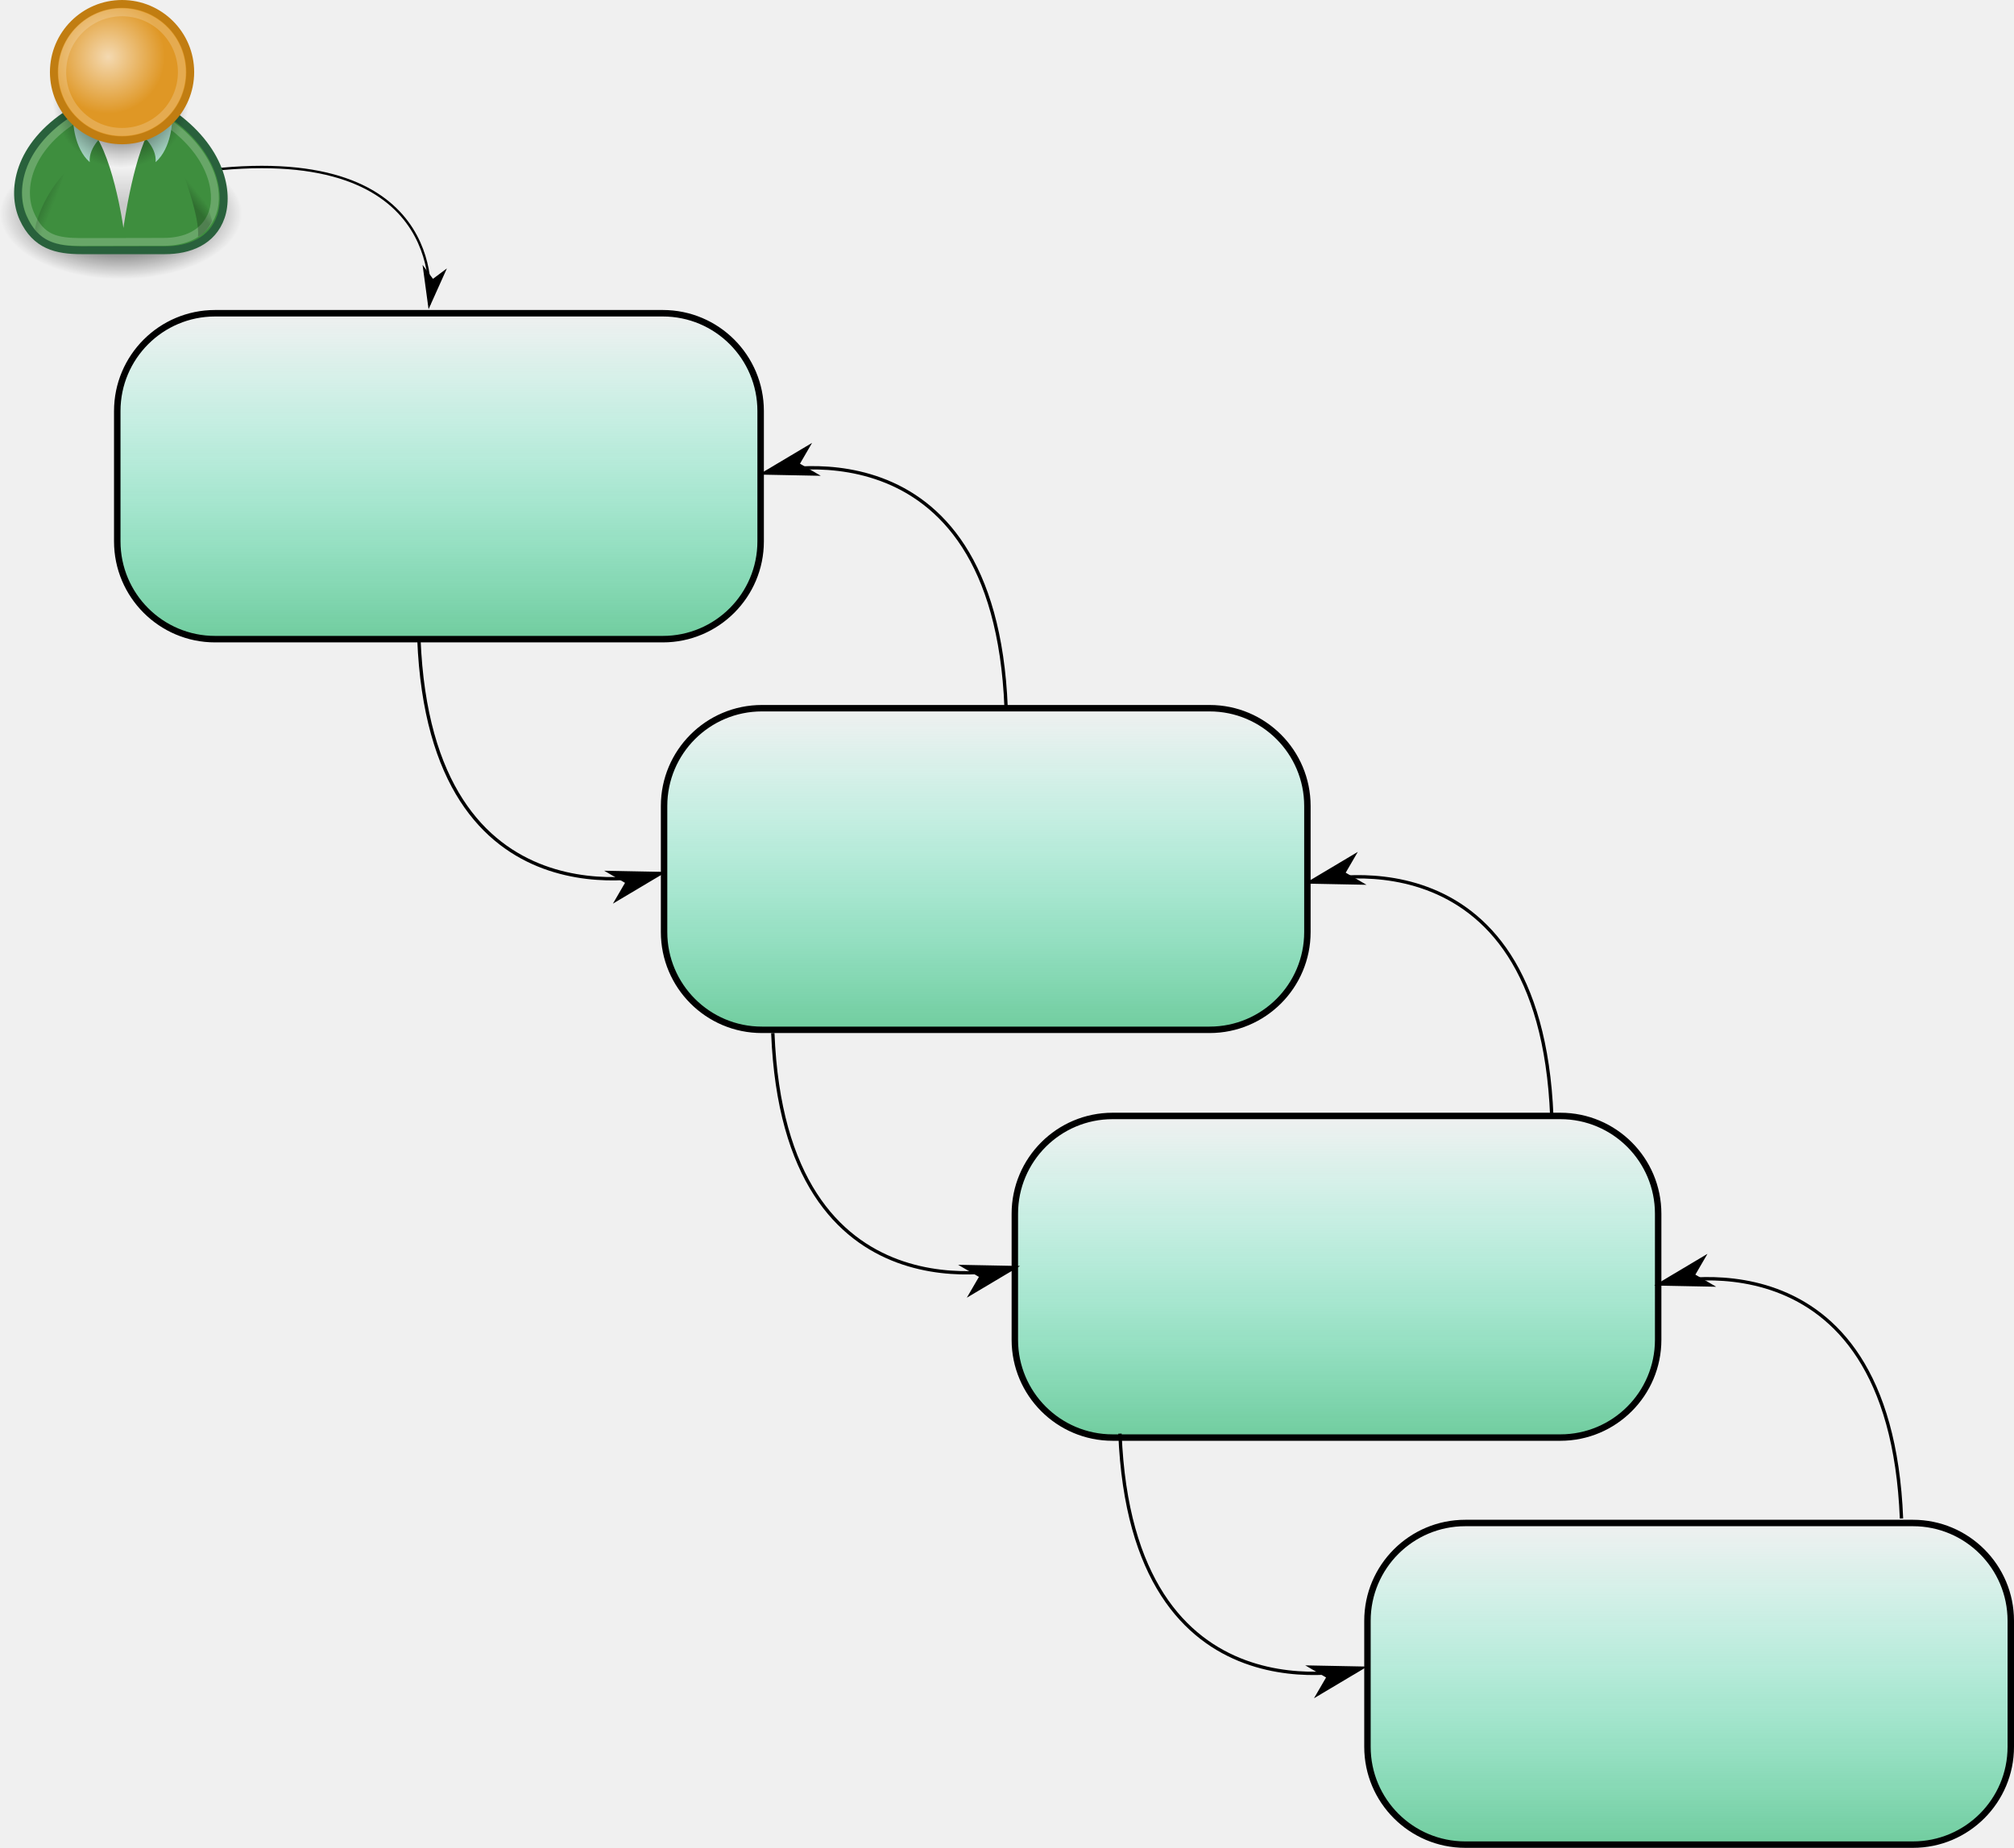
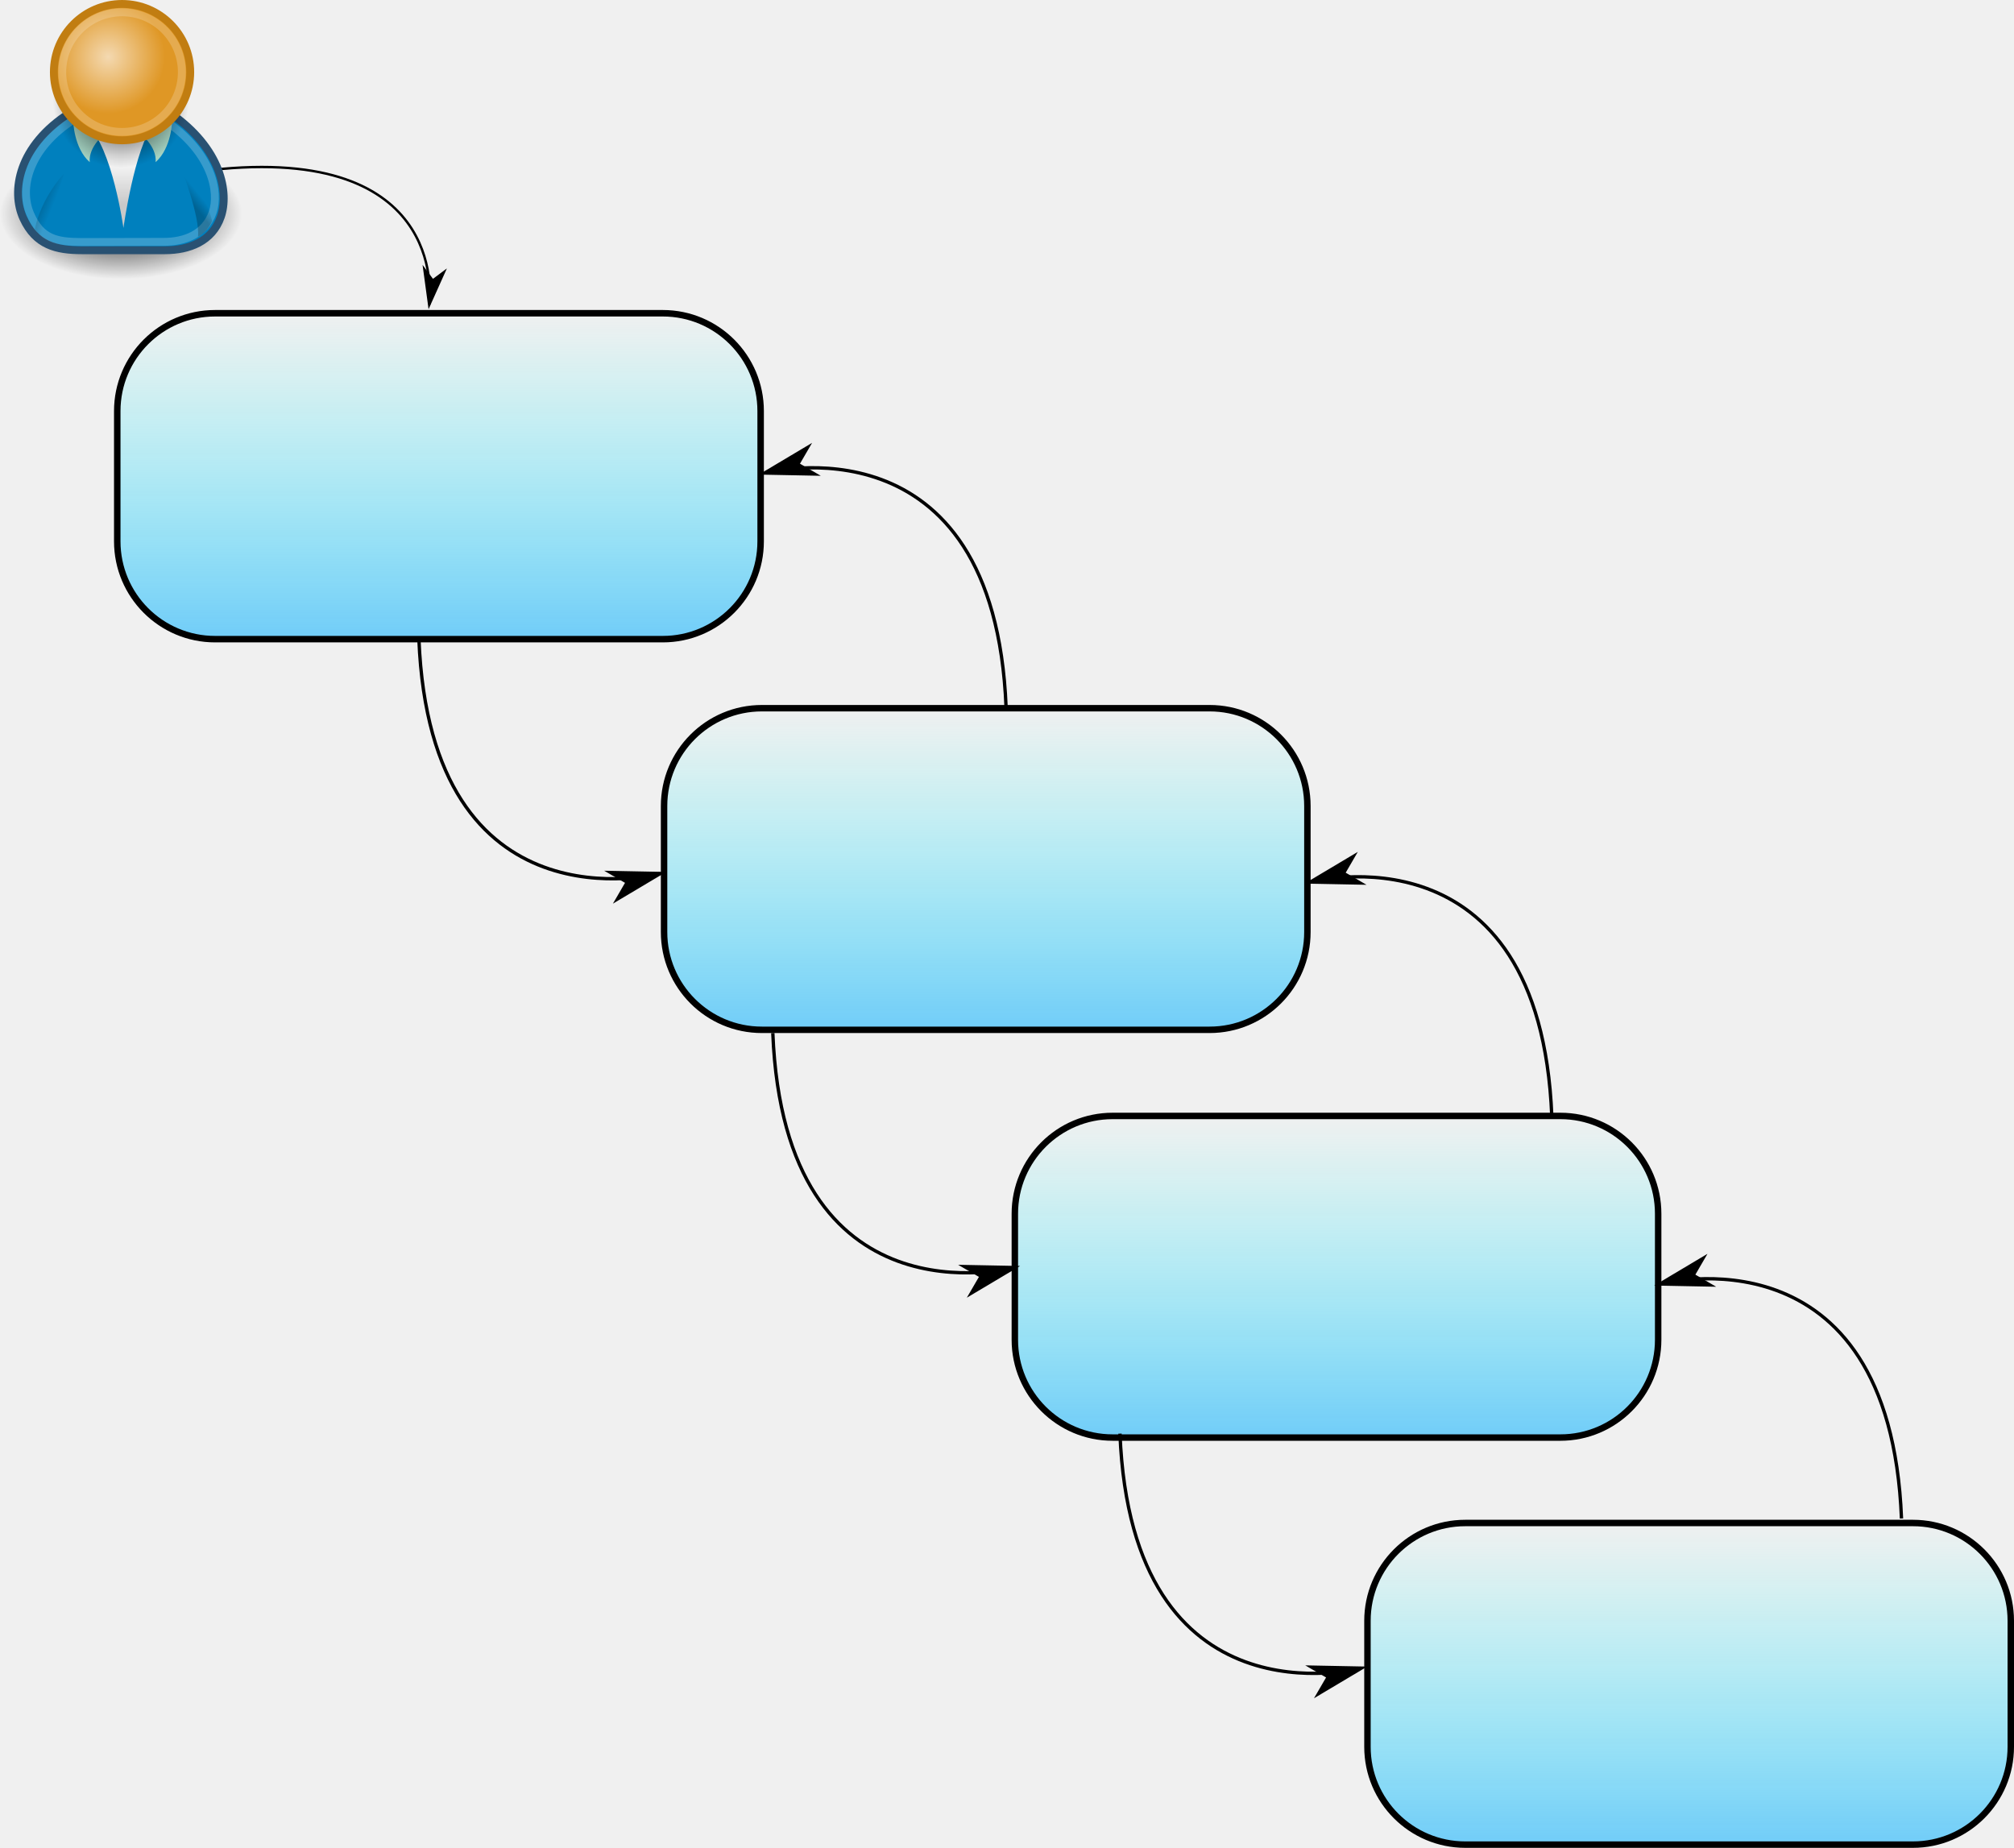
<svg xmlns="http://www.w3.org/2000/svg" xmlns:xlink="http://www.w3.org/1999/xlink" width="500.946" height="459.628" id="svg2" version="1.1">
  <defs id="defs4">
    <linearGradient y2="171.509" x2="162.124" y1="171.509" x1="58.089" gradientTransform="matrix(0.7867665,0,0,3.300413,-181.3151,-448.8942)" gradientUnits="userSpaceOnUse" id="linearGradient6035" xlink:href="#linearGradient3362" />
    <linearGradient id="linearGradient3362">
-       <stop id="stop3364" offset="0" style="stop-color:#00ac56;stop-opacity:0.534;" />
-       <stop id="stop3366" offset="1" style="stop-color:#00ffc2;stop-opacity:0;" />
+       <stop id="stop3364" offset="0" style="stop-color:#00acff;stop-opacity:0.534;" />
+       <stop id="stop3366" offset="1" style="stop-color:#00ffff;stop-opacity:0;" />
    </linearGradient>
    <linearGradient id="linearGradient3205">
      <stop id="stop3207" offset="0" style="stop-color:#00ac56;stop-opacity:0.534;" />
      <stop id="stop3209" offset="1" style="stop-color:#00ffc2;stop-opacity:0;" />
    </linearGradient>
    <linearGradient y2="171.509" x2="162.124" y1="171.509" x1="58.089" gradientTransform="matrix(0.7764309,0,0,3.300142,-379.281,-276.012)" gradientUnits="userSpaceOnUse" id="linearGradient6031" xlink:href="#linearGradient3362" />
    <linearGradient id="linearGradient3212">
      <stop id="stop3214" offset="0" style="stop-color:#00ac56;stop-opacity:0.534;" />
      <stop id="stop3216" offset="1" style="stop-color:#00ffc2;stop-opacity:0;" />
    </linearGradient>
    <linearGradient y2="171.509" x2="162.124" y1="171.509" x1="58.089" gradientTransform="matrix(0.7764309,0,0,3.300142,-478.9126,-193.3737)" gradientUnits="userSpaceOnUse" id="linearGradient6029" xlink:href="#linearGradient3362" />
    <linearGradient id="linearGradient3219">
      <stop id="stop3221" offset="0" style="stop-color:#00ac56;stop-opacity:0.534;" />
      <stop id="stop3223" offset="1" style="stop-color:#00ffc2;stop-opacity:0;" />
    </linearGradient>
    <linearGradient id="linearGradient3226">
      <stop id="stop3228" offset="0" style="stop-color:#00ac56;stop-opacity:0.534;" />
      <stop id="stop3230" offset="1" style="stop-color:#00ffc2;stop-opacity:0;" />
    </linearGradient>
    <linearGradient y2="171.509" x2="162.124" y1="171.509" x1="58.089" gradientTransform="matrix(0.7764309,0,0,3.300142,-686.4238,-10.29022)" gradientUnits="userSpaceOnUse" id="linearGradient6037" xlink:href="#linearGradient3362" />
    <linearGradient id="linearGradient3233">
      <stop id="stop3235" offset="0" style="stop-color:#00ac56;stop-opacity:0.534;" />
      <stop id="stop3237" offset="1" style="stop-color:#00ffc2;stop-opacity:0;" />
    </linearGradient>
    <marker orient="auto" refY="0" refX="0" id="Arrow1Lend" style="overflow:visible">
      <path id="path4816" d="M 0,0 5,-5 -12.5,0 5,5 0,0 z" style="fill-rule:evenodd;stroke:#000000;stroke-width:1pt;marker-start:none" transform="matrix(-0.8,0,0,-0.8,-10,0)" />
    </marker>
    <marker orient="auto" refY="0" refX="0" id="marker3241" style="overflow:visible">
      <path id="path3243" d="M 0,0 5,-5 -12.5,0 5,5 0,0 z" style="fill-rule:evenodd;stroke:#000000;stroke-width:1pt;marker-start:none" transform="matrix(-0.8,0,0,-0.8,-10,0)" />
    </marker>
    <marker orient="auto" refY="0" refX="0" id="marker3245" style="overflow:visible">
      <path id="path3247" d="M 0,0 5,-5 -12.5,0 5,5 0,0 z" style="fill-rule:evenodd;stroke:#000000;stroke-width:1pt;marker-start:none" transform="matrix(-0.8,0,0,-0.8,-10,0)" />
    </marker>
    <marker orient="auto" refY="0" refX="0" id="marker3249" style="overflow:visible">
      <path id="path3251" d="M 0,0 5,-5 -12.5,0 5,5 0,0 z" style="fill-rule:evenodd;stroke:#000000;stroke-width:1pt;marker-start:none" transform="matrix(-0.8,0,0,-0.8,-10,0)" />
    </marker>
    <marker orient="auto" refY="0" refX="0" id="marker3253" style="overflow:visible">
      <path id="path3255" d="M 0,0 5,-5 -12.5,0 5,5 0,0 z" style="fill-rule:evenodd;stroke:#000000;stroke-width:1pt;marker-start:none" transform="matrix(-0.8,0,0,-0.8,-10,0)" />
    </marker>
    <marker orient="auto" refY="0" refX="0" id="marker3257" style="overflow:visible">
      <path id="path3259" d="M 0,0 5,-5 -12.5,0 5,5 0,0 z" style="fill-rule:evenodd;stroke:#000000;stroke-width:1pt;marker-start:none" transform="matrix(-0.8,0,0,-0.8,-10,0)" />
    </marker>
    <marker orient="auto" refY="0" refX="0" id="marker3261" style="overflow:visible">
      <path id="path3263" d="M 0,0 5,-5 -12.5,0 5,5 0,0 z" style="fill-rule:evenodd;stroke:#000000;stroke-width:1pt;marker-start:none" transform="matrix(-0.8,0,0,-0.8,-10,0)" />
    </marker>
    <radialGradient r="13.565" fy="19.836" fx="16.215" cy="19.836" cx="16.215" gradientTransform="matrix(1,0,0,0.681917,0,8.233773)" gradientUnits="userSpaceOnUse" id="radialGradient1381" xlink:href="#linearGradient4344" />
    <linearGradient y2="35.803" x2="30.936" y1="29.553" x1="30.936" gradientTransform="translate(-12.41789,-7)" gradientUnits="userSpaceOnUse" id="linearGradient1372" xlink:href="#linearGradient3824" />
    <linearGradient y2="36.218" x2="22.627" y1="35.818" x1="20.662" gradientTransform="matrix(0.983375,0.181588,-0.181588,0.983375,-7.07212,-9.82492)" gradientUnits="userSpaceOnUse" id="linearGradient1369" xlink:href="#linearGradient4356" />
    <linearGradient y2="35.74" x2="21.408" y1="36.39" x1="22.687" gradientTransform="matrix(-0.977685,0.210075,0.210075,0.977685,41.80576,-11.11866)" gradientUnits="userSpaceOnUse" id="linearGradient1366" xlink:href="#linearGradient4356" />
    <linearGradient y2="35.74" x2="21.408" y1="36.39" x1="22.687" gradientTransform="matrix(-0.977685,0.210075,0.210075,0.977685,41.80576,-11.11866)" gradientUnits="userSpaceOnUse" id="linearGradient4374" xlink:href="#linearGradient4356" />
    <linearGradient y2="36.218" x2="22.627" y1="35.818" x1="20.662" gradientTransform="matrix(0.983375,0.181588,-0.181588,0.983375,-7.07212,-9.82492)" gradientUnits="userSpaceOnUse" id="linearGradient4372" xlink:href="#linearGradient4356" />
    <linearGradient gradientTransform="matrix(-0.977685,0.210075,0.210075,0.977685,55.1096,-3.945209)" y2="35.74" x2="21.408" y1="36.39" x1="22.687" gradientUnits="userSpaceOnUse" id="linearGradient4366" xlink:href="#linearGradient4356" />
    <linearGradient gradientTransform="matrix(0.983375,0.181588,-0.181588,0.983375,6.231716,-2.651466)" gradientUnits="userSpaceOnUse" y2="36.218" x2="22.627" y1="35.818" x1="20.662" id="linearGradient4362" xlink:href="#linearGradient4356" />
    <radialGradient gradientUnits="userSpaceOnUse" gradientTransform="matrix(1,0,0,0.681917,0,8.233773)" r="13.565" fy="19.836" fx="16.215" cy="19.836" cx="16.215" id="radialGradient4350" xlink:href="#linearGradient4344" />
    <radialGradient r="8.662" fy="19.009" fx="31.113" cy="19.009" cx="31.113" gradientUnits="userSpaceOnUse" id="radialGradient4336" xlink:href="#linearGradient3816" />
    <linearGradient gradientTransform="translate(-13.125,-7)" y2="35.803" x2="30.936" y1="29.553" x1="30.936" gradientUnits="userSpaceOnUse" id="linearGradient4332" xlink:href="#linearGradient3824" />
    <radialGradient r="8.662" fy="19.009" fx="31.113" cy="19.009" cx="31.113" gradientUnits="userSpaceOnUse" id="radialGradient4330" xlink:href="#linearGradient3816" />
    <radialGradient r="9.162" fy="17.064" fx="29.345" cy="17.064" cx="29.345" gradientTransform="matrix(0.787998,0,0,0.787998,6.221198,3.617627)" gradientUnits="userSpaceOnUse" id="radialGradient4328" xlink:href="#linearGradient4338" />
    <linearGradient y2="35.803" x2="30.936" y1="29.553" x1="30.936" gradientTransform="translate(-12.41789,-7)" gradientUnits="userSpaceOnUse" id="linearGradient4326" xlink:href="#linearGradient3824" />
    <radialGradient r="8.662" fy="19.009" fx="31.113" cy="19.009" cx="31.113" gradientUnits="userSpaceOnUse" id="radialGradient4179" xlink:href="#linearGradient3816" />
    <linearGradient gradientTransform="translate(0.707108,0)" y2="35.803" x2="30.936" y1="29.553" x1="30.936" gradientUnits="userSpaceOnUse" id="linearGradient4175" xlink:href="#linearGradient3824" />
    <radialGradient gradientTransform="matrix(0.787998,0,0,0.787998,6.221198,3.617627)" r="9.162" fy="17.064" fx="29.345" cy="17.064" cx="29.345" gradientUnits="userSpaceOnUse" id="radialGradient4171" xlink:href="#linearGradient3800" />
    <radialGradient gradientUnits="userSpaceOnUse" gradientTransform="matrix(1.297564,0,0,0.884831,-8.358505,4.940469)" r="13.565" fy="27.203" fx="28.09" cy="27.203" cx="28.09" id="radialGradient4169" xlink:href="#linearGradient4163" />
    <linearGradient gradientUnits="userSpaceOnUse" y2="35.803" x2="30.936" y1="29.553" x1="30.936" id="linearGradient3830" xlink:href="#linearGradient3824" />
    <radialGradient gradientUnits="userSpaceOnUse" r="8.662" fy="19.009" fx="31.113" cy="19.009" cx="31.113" id="radialGradient3822" xlink:href="#linearGradient3816" />
    <radialGradient gradientUnits="userSpaceOnUse" r="9.162" fy="17.064" fx="29.345" cy="17.064" cx="29.345" id="radialGradient3806" xlink:href="#linearGradient3800" />
    <linearGradient id="linearGradient3800">
      <stop id="stop3802" offset="0" style="stop-color:#f4d9b1;stop-opacity:1;" />
      <stop id="stop3804" offset="1" style="stop-color:#df9725;stop-opacity:1;" />
    </linearGradient>
    <linearGradient id="linearGradient3816">
      <stop id="stop3818" offset="0" style="stop-color:#000000;stop-opacity:1;" />
      <stop id="stop3820" offset="1" style="stop-color:#000000;stop-opacity:0;" />
    </linearGradient>
    <linearGradient id="linearGradient3824">
      <stop id="stop3826" offset="0" style="stop-color:#ffffff;stop-opacity:1;" />
      <stop id="stop3828" offset="1" style="stop-color:#c9c9c9;stop-opacity:1;" />
    </linearGradient>
    <linearGradient id="linearGradient4163">
      <stop id="stop4165" offset="0" style="stop-color:#3b74bc;stop-opacity:1;" />
      <stop id="stop4167" offset="1" style="stop-color:#2d5990;stop-opacity:1;" />
    </linearGradient>
    <linearGradient id="linearGradient4338">
      <stop style="stop-color:#e9b15e;stop-opacity:1;" offset="0" id="stop4340" />
      <stop style="stop-color:#966416;stop-opacity:1;" offset="1" id="stop4342" />
    </linearGradient>
    <linearGradient id="linearGradient4344">
      <stop id="stop4346" offset="0" style="stop-color:#727e0a;stop-opacity:1;" />
      <stop id="stop4348" offset="1" style="stop-color:#5b6508;stop-opacity:1;" />
    </linearGradient>
    <linearGradient id="linearGradient4356">
      <stop id="stop4358" offset="0" style="stop-color:#000000;stop-opacity:1;" />
      <stop id="stop4360" offset="1" style="stop-color:#000000;stop-opacity:0;" />
    </linearGradient>
    <radialGradient xlink:href="#linearGradient3816" id="radialGradient4326" gradientUnits="userSpaceOnUse" cx="31.113" cy="19.009" fx="31.113" fy="19.009" r="8.662" />
    <radialGradient xlink:href="#linearGradient3800" id="radialGradient4335" gradientUnits="userSpaceOnUse" gradientTransform="matrix(0.787998,0,0,0.787998,6.221198,3.617627)" cx="29.345" cy="17.064" fx="29.345" fy="17.064" r="9.162" />
    <linearGradient xlink:href="#linearGradient4356" id="linearGradient4342" gradientUnits="userSpaceOnUse" gradientTransform="matrix(-1.207837,0.2595277,0.2595277,1.207837,21.93081,-7.934695)" x1="22.687" y1="36.39" x2="21.408" y2="35.74" />
    <linearGradient xlink:href="#linearGradient4356" id="linearGradient4345" gradientUnits="userSpaceOnUse" gradientTransform="matrix(1.214866,0.2243347,-0.2243347,1.214866,-38.45317,-6.336398)" x1="20.662" y1="35.818" x2="22.627" y2="36.218" />
    <linearGradient xlink:href="#linearGradient3824" id="linearGradient4354" gradientUnits="userSpaceOnUse" x1="30.936" y1="29.553" x2="30.936" y2="35.803" gradientTransform="matrix(1.235405,0,0,1.235405,-46.15187,-3.060764)" />
    <radialGradient xlink:href="#linearGradient3816" id="radialGradient5174" gradientUnits="userSpaceOnUse" cx="31.113" cy="19.009" fx="31.113" fy="19.009" r="8.662" />
    <marker orient="auto" refY="0" refX="0" id="Arrow1Lend-5" style="overflow:visible">
      <path id="path4816-1" d="M 0,0 5,-5 -12.5,0 5,5 0,0 z" style="fill-rule:evenodd;stroke:#000000;stroke-width:1pt;marker-start:none" transform="matrix(-0.8,0,0,-0.8,-10,0)" />
    </marker>
    <marker orient="auto" refY="0" refX="0" id="Arrow1Lend-9" style="overflow:visible">
      <path id="path4816-0" d="M 0,0 5,-5 -12.5,0 5,5 0,0 z" style="fill-rule:evenodd;stroke:#000000;stroke-width:1pt;marker-start:none" transform="matrix(-0.8,0,0,-0.8,-10,0)" />
    </marker>
    <marker orient="auto" refY="0" refX="0" id="Arrow1Lend-7" style="overflow:visible">
      <path id="path4816-5" d="M 0,0 5,-5 -12.5,0 5,5 0,0 z" style="fill-rule:evenodd;stroke:#000000;stroke-width:1pt;marker-start:none" transform="matrix(-0.8,0,0,-0.8,-10,0)" />
    </marker>
+     <linearGradient xlink:href="#linearGradient4356" id="linearGradient3149" gradientUnits="userSpaceOnUse" gradientTransform="matrix(-1.91421,0.411306,0.411306,1.91421,95.91869,315.6547)" x1="22.687" y1="36.39" x2="21.408" y2="35.74" />
+     <linearGradient xlink:href="#linearGradient4356" id="linearGradient3152" gradientUnits="userSpaceOnUse" gradientTransform="matrix(1.925351,0.3555313,-0.3555313,1.925351,0.2206354,318.1877)" x1="20.662" y1="35.818" x2="22.627" y2="36.218" />
+     <linearGradient xlink:href="#linearGradient3824" id="linearGradient3161" gradientUnits="userSpaceOnUse" gradientTransform="matrix(1.957901,0,0,1.957901,-11.98045,323.379)" x1="30.936" y1="29.553" x2="30.936" y2="35.803" />
+     <linearGradient xlink:href="#linearGradient3362" id="linearGradient4073" gradientUnits="userSpaceOnUse" gradientTransform="matrix(0.7867665,0,0,3.300413,-181.3151,-448.8942)" x1="58.089" y1="171.509" x2="162.124" y2="171.509" />
+     <linearGradient xlink:href="#linearGradient3362" id="linearGradient4076" gradientUnits="userSpaceOnUse" gradientTransform="matrix(0.7867665,0,0,3.300413,-547.7348,-438.2908)" x1="58.089" y1="171.509" x2="162.124" y2="171.509" />
+     <linearGradient xlink:href="#linearGradient3362" id="linearGradient4078" gradientUnits="userSpaceOnUse" gradientTransform="matrix(0.7764309,0,0,3.300142,-686.4238,-10.29022)" x1="58.089" y1="171.509" x2="162.124" y2="171.509" />
+     <linearGradient xlink:href="#linearGradient3362" id="linearGradient4081" gradientUnits="userSpaceOnUse" gradientTransform="matrix(0.7764309,0,0,3.300142,-644.304,-302.2416)" x1="58.089" y1="171.509" x2="162.124" y2="171.509" />
+     <linearGradient xlink:href="#linearGradient3362" id="linearGradient4083" gradientUnits="userSpaceOnUse" gradientTransform="matrix(0.7764309,0,0,3.300142,-379.281,-276.012)" x1="58.089" y1="171.509" x2="162.124" y2="171.509" />
+     <linearGradient xlink:href="#linearGradient3362" id="linearGradient4086" gradientUnits="userSpaceOnUse" gradientTransform="matrix(0.7764309,0,0,3.300142,-745.7257,-214.9953)" x1="58.089" y1="171.509" x2="162.124" y2="171.509" />
+     <linearGradient xlink:href="#linearGradient3362" id="linearGradient4088" gradientUnits="userSpaceOnUse" gradientTransform="matrix(0.7764309,0,0,3.300142,-478.9126,-193.3737)" x1="58.089" y1="171.509" x2="162.124" y2="171.509" />
+     <linearGradient xlink:href="#linearGradient3362" id="linearGradient4100" gradientUnits="userSpaceOnUse" gradientTransform="matrix(0.7764309,0,0,3.300142,-478.9126,-193.3737)" x1="58.089" y1="171.509" x2="162.124" y2="171.509" />
+     <linearGradient xlink:href="#linearGradient3362" id="linearGradient4103" gradientUnits="userSpaceOnUse" gradientTransform="matrix(0.7764309,0,0,3.300142,-846.975,-127.2876)" x1="58.089" y1="171.509" x2="162.124" y2="171.509" />
  </defs>
  <g id="layer1" transform="translate(-18.5787,-342.6576)">
    <flowRoot xml:space="preserve" id="flowRoot2818" style="font-size:40px;font-style:normal;font-weight:normal;fill:#000000;fill-opacity:1;stroke:none;font-family:Bitstream Vera Sans">
      <flowRegion id="flowRegion2820">
        <rect id="rect2822" width="136.371" height="104.046" x="52.528" y="77.565" />
      </flowRegion>
      <flowPara id="flowPara2824">Apache</flowPara>
    </flowRoot>
-     <g transform="translate(10.60342,366.4198)" id="g5946">
-       <a id="a5892">
-         <rect ry="24.331" transform="matrix(0,-1,1,0,0,0)" y="37.143" x="-135.219" height="160.028" width="81.065" id="rect2590" style="fill:url(#linearGradient6035);fill-opacity:1;fill-rule:evenodd;stroke:#000000;stroke-width:1.612;stroke-linecap:butt;stroke-linejoin:miter;stroke-miterlimit:4;stroke-opacity:1;stroke-dasharray:none" />
-       </a>
-       <flowRoot xml:space="preserve" id="flowRoot3400" style="font-size:24px;font-style:normal;font-variant:normal;font-weight:normal;font-stretch:normal;text-align:center;line-height:125%;writing-mode:lr-tb;text-anchor:middle;fill:#000000;fill-opacity:1;stroke:none;font-family:Bitstream Vera Sans;-inkscape-font-specification:Bitstream Vera Sans" transform="matrix(0.7234898,0,0,0.7234898,12.50969,12.48747)">
-         <flowRegion id="flowRegion3402">
-           <rect id="rect3404" width="183.299" height="97.619" x="56.569" y="75.545" style="font-size:24px;font-style:normal;font-variant:normal;font-weight:normal;font-stretch:normal;text-align:center;line-height:125%;writing-mode:lr-tb;text-anchor:middle;font-family:Bitstream Vera Sans;-inkscape-font-specification:Bitstream Vera Sans" />
+     <rect ry="24.331" transform="matrix(0,-1,1,0,0,0)" y="47.746" x="-501.639" height="160.028" width="81.065" id="rect2590" style="fill:url(#linearGradient4076);fill-opacity:1;fill-rule:evenodd;stroke:#000000;stroke-width:1.612;stroke-linecap:butt;stroke-linejoin:miter;stroke-miterlimit:4;stroke-opacity:1;stroke-dasharray:none" />
+     <flowRoot transform="matrix(0.7234898,0,0,0.7234898,23.11311,378.9072)" style="font-size:24px;font-style:normal;font-variant:normal;font-weight:normal;font-stretch:normal;text-align:center;line-height:125%;writing-mode:lr-tb;text-anchor:middle;fill:#000000;fill-opacity:1;stroke:none;font-family:Bitstream Vera Sans;-inkscape-font-specification:Bitstream Vera Sans" id="flowRoot3400" xml:space="preserve">
+       <flowRegion id="flowRegion3402">
+         <rect style="font-size:24px;font-style:normal;font-variant:normal;font-weight:normal;font-stretch:normal;text-align:center;line-height:125%;writing-mode:lr-tb;text-anchor:middle;font-family:Bitstream Vera Sans;-inkscape-font-specification:Bitstream Vera Sans" y="75.545" x="56.569" height="97.619" width="183.299" id="rect3404" />
+       </flowRegion>
+       <flowPara style="font-size:20px;font-style:normal;font-variant:normal;font-weight:bold;font-stretch:normal;text-align:center;line-height:125%;writing-mode:lr-tb;text-anchor:middle;font-family:Bitstream Vera Sans;-inkscape-font-specification:Bitstream Vera Sans" id="flowPara3406">Apache (web server)</flowPara>
+       <flowPara id="flowPara3702" style="font-size:20px;font-style:normal;font-variant:normal;font-weight:normal;font-stretch:normal;text-align:center;line-height:125%;writing-mode:lr-tb;text-anchor:middle;font-family:Bitstream Vera Sans;-inkscape-font-specification:Bitstream Vera Sans">(ports 80, 443)</flowPara>
+     </flowRoot>
+     <rect style="fill:url(#linearGradient4086);fill-opacity:1;fill-rule:evenodd;stroke:#000000;stroke-width:1.601;stroke-linecap:butt;stroke-linejoin:miter;stroke-miterlimit:4;stroke-opacity:1;stroke-dasharray:none" id="rect5552" width="80" height="160.015" x="-700.235" y="271.002" transform="matrix(0,-1,1,0,0,0)" ry="24.329" />
+     <a transform="translate(1.016743,260.6056)" id="a5645">
+       <flowRoot xml:space="preserve" id="flowRoot5554" style="font-size:24px;font-style:normal;font-variant:normal;font-weight:normal;font-stretch:normal;text-align:center;line-height:125%;writing-mode:lr-tb;text-anchor:middle;fill:#000000;fill-opacity:1;stroke:none;font-family:Bitstream Vera Sans;-inkscape-font-specification:Bitstream Vera Sans" transform="matrix(0.7234898,0,0,0.7234898,234.9046,316.09)">
+         <flowRegion id="flowRegion5556">
+           <rect id="rect5558" width="209.955" height="83.797" x="56.569" y="75.545" style="font-size:24px;font-style:normal;font-variant:normal;font-weight:normal;font-stretch:normal;text-align:center;line-height:125%;writing-mode:lr-tb;text-anchor:middle;font-family:Bitstream Vera Sans;-inkscape-font-specification:Bitstream Vera Sans" />
        </flowRegion>
-         <flowPara id="flowPara3406" style="font-size:20px;font-style:normal;font-variant:normal;font-weight:bold;font-stretch:normal;text-align:center;line-height:125%;writing-mode:lr-tb;text-anchor:middle;font-family:Bitstream Vera Sans;-inkscape-font-specification:Bitstream Vera Sans">Apache (web server)</flowPara>
-         <flowPara style="font-size:20px;font-style:normal;font-variant:normal;font-weight:normal;font-stretch:normal;text-align:center;line-height:125%;writing-mode:lr-tb;text-anchor:middle;font-family:Bitstream Vera Sans;-inkscape-font-specification:Bitstream Vera Sans" id="flowPara3702">(ports 80, 443)</flowPara>
+         <flowPara id="flowPara5208" style="font-size:20px;font-style:normal;font-variant:normal;font-weight:bold;font-stretch:normal;text-align:center;line-height:125%;writing-mode:lr-tb;text-anchor:middle;font-family:Bitstream Vera Sans;-inkscape-font-specification:Bitstream Vera Sans">Plone/Zope service</flowPara>
+         <flowPara id="flowPara5206" style="font-size:16px;font-style:normal;font-variant:normal;font-weight:normal;font-stretch:normal;text-align:center;line-height:125%;writing-mode:lr-tb;text-anchor:middle;font-family:Bitstream Vera Sans;-inkscape-font-specification:Bitstream Vera Sans">(port 8080)</flowPara>
      </flowRoot>
-     </g>
-     <g transform="translate(61.01674,366.4447)" id="g5954">
-       <a id="a5901">
-         <rect style="fill:url(#linearGradient6031);fill-opacity:1;fill-rule:evenodd;stroke:#000000;stroke-width:1.601;stroke-linecap:butt;stroke-linejoin:miter;stroke-miterlimit:4;stroke-opacity:1;stroke-dasharray:none" id="rect5552" width="80" height="160.015" x="-333.791" y="209.985" transform="matrix(0,-1,1,0,0,0)" ry="24.329" />
-       </a>
-       <a id="a5645" transform="translate(-60,-105.8391)">
-         <flowRoot transform="matrix(0.7234898,0,0,0.7234898,234.9046,316.09)" style="font-size:24px;font-style:normal;font-variant:normal;font-weight:normal;font-stretch:normal;text-align:center;line-height:125%;writing-mode:lr-tb;text-anchor:middle;fill:#000000;fill-opacity:1;stroke:none;font-family:Bitstream Vera Sans;-inkscape-font-specification:Bitstream Vera Sans" id="flowRoot5554" xml:space="preserve">
-           <flowRegion id="flowRegion5556">
-             <rect style="font-size:24px;font-style:normal;font-variant:normal;font-weight:normal;font-stretch:normal;text-align:center;line-height:125%;writing-mode:lr-tb;text-anchor:middle;font-family:Bitstream Vera Sans;-inkscape-font-specification:Bitstream Vera Sans" y="75.545" x="56.569" height="83.797" width="209.955" id="rect5558" />
-           </flowRegion>
-           <flowPara style="font-size:20px;font-style:normal;font-variant:normal;font-weight:bold;font-stretch:normal;text-align:center;line-height:125%;writing-mode:lr-tb;text-anchor:middle;font-family:Bitstream Vera Sans;-inkscape-font-specification:Bitstream Vera Sans" id="flowPara5208">Plone/Zope service</flowPara>
-           <flowPara style="font-size:16px;font-style:normal;font-variant:normal;font-weight:normal;font-stretch:normal;text-align:center;line-height:125%;writing-mode:lr-tb;text-anchor:middle;font-family:Bitstream Vera Sans;-inkscape-font-specification:Bitstream Vera Sans" id="flowPara5206">(port 8080)</flowPara>
-         </flowRoot>
-       </a>
-     </g>
-     <g transform="translate(66.08605,368.0624)" id="g5964">
-       <a id="a5841">
-         <rect style="fill:url(#linearGradient6029);fill-opacity:1;fill-rule:evenodd;stroke:#000000;stroke-width:1.601;stroke-linecap:butt;stroke-linejoin:miter;stroke-miterlimit:4;stroke-opacity:1;stroke-dasharray:none" id="rect5674" width="80" height="160.015" x="-433.422" y="292.623" transform="matrix(0,-1,1,0,0,0)" ry="24.329" />
-       </a>
-       <a id="a5676" transform="translate(22.63831,-5.735185)">
-         <flowRoot transform="matrix(0.7234898,0,0,0.7234898,225.5867,320.6451)" style="font-size:24px;font-style:normal;font-variant:normal;font-weight:normal;font-stretch:normal;text-align:center;line-height:125%;writing-mode:lr-tb;text-anchor:middle;fill:#000000;fill-opacity:1;stroke:none;font-family:Bitstream Vera Sans;-inkscape-font-specification:Bitstream Vera Sans" id="flowRoot5678" xml:space="preserve">
-           <flowRegion id="flowRegion5680">
-             <rect style="font-size:24px;font-style:normal;font-variant:normal;font-weight:normal;font-stretch:normal;text-align:center;line-height:125%;writing-mode:lr-tb;text-anchor:middle;font-family:Bitstream Vera Sans;-inkscape-font-specification:Bitstream Vera Sans" y="75.545" x="56.569" height="100.581" width="228.714" id="rect5682" />
-           </flowRegion>
-           <flowPara style="font-size:18px;font-style:normal;font-variant:normal;font-weight:bold;font-stretch:normal;text-align:center;line-height:125%;writing-mode:lr-tb;text-anchor:middle;font-family:Bitstream Vera Sans;-inkscape-font-specification:Bitstream Vera Sans" id="flowPara5272">Zeo (ZODB) </flowPara>
-           <flowPara style="font-size:18px;font-style:normal;font-variant:normal;font-weight:bold;font-stretch:normal;text-align:center;line-height:125%;writing-mode:lr-tb;text-anchor:middle;font-family:Bitstream Vera Sans;-inkscape-font-specification:Bitstream Vera Sans" id="flowPara5276">Database Server</flowPara>
-           <flowPara style="font-size:18px;font-style:normal;font-variant:normal;font-weight:normal;font-stretch:normal;text-align:center;line-height:125%;writing-mode:lr-tb;text-anchor:middle;font-family:Bitstream Vera Sans;-inkscape-font-specification:Bitstream Vera Sans" id="flowPara5270">(port 8081)</flowPara>
-         </flowRoot>
-       </a>
-     </g>
-     <g transform="translate(-291.9514,-42.11981)" id="g5994">
-       <a id="a5876">
-         <rect style="fill:url(#linearGradient6037);fill-opacity:1;fill-rule:evenodd;stroke:#000000;stroke-width:1.601;stroke-linecap:butt;stroke-linejoin:miter;stroke-miterlimit:4;stroke-opacity:1;stroke-dasharray:none" id="rect5750" width="80" height="160.015" x="-640.934" y="475.707" transform="matrix(0,-1,1,0,0,0)" ry="24.329" />
-       </a>
-       <flowRoot xml:space="preserve" id="flowRoot5754" style="font-size:24px;font-style:normal;font-variant:normal;font-weight:normal;font-stretch:normal;text-align:center;line-height:125%;writing-mode:lr-tb;text-anchor:middle;fill:#000000;fill-opacity:1;stroke:none;font-family:Bitstream Vera Sans;-inkscape-font-specification:Bitstream Vera Sans" transform="matrix(0.7234898,0,0,0.7234898,439.1979,513.2329)">
-         <flowRegion id="flowRegion5756">
-           <rect id="rect5758" width="210.653" height="110.325" x="56.569" y="75.545" style="font-size:24px;font-style:normal;font-variant:normal;font-weight:normal;font-stretch:normal;text-align:center;line-height:125%;writing-mode:lr-tb;text-anchor:middle;font-family:Bitstream Vera Sans;-inkscape-font-specification:Bitstream Vera Sans" />
+     </a>
+     <rect style="fill:url(#linearGradient4103);fill-opacity:1;fill-rule:evenodd;stroke:#000000;stroke-width:1.601;stroke-linecap:butt;stroke-linejoin:miter;stroke-miterlimit:4;stroke-opacity:1;stroke-dasharray:none" id="rect5674" width="80" height="160.015" x="-801.485" y="358.709" transform="matrix(0,-1,1,0,0,0)" ry="24.329" />
+     <a transform="translate(88.72437,353.7558)" id="a5676">
+       <flowRoot xml:space="preserve" id="flowRoot5678" style="font-size:24px;font-style:normal;font-variant:normal;font-weight:normal;font-stretch:normal;text-align:center;line-height:125%;writing-mode:lr-tb;text-anchor:middle;fill:#000000;fill-opacity:1;stroke:none;font-family:Bitstream Vera Sans;-inkscape-font-specification:Bitstream Vera Sans" transform="matrix(0.7234898,0,0,0.7234898,225.5867,320.6451)">
+         <flowRegion id="flowRegion5680">
+           <rect id="rect5682" width="228.714" height="100.581" x="56.569" y="75.545" style="font-size:24px;font-style:normal;font-variant:normal;font-weight:normal;font-stretch:normal;text-align:center;line-height:125%;writing-mode:lr-tb;text-anchor:middle;font-family:Bitstream Vera Sans;-inkscape-font-specification:Bitstream Vera Sans" />
        </flowRegion>
-         <flowPara id="flowPara5760" style="font-size:20px;font-style:normal;font-variant:normal;font-weight:bold;font-stretch:normal;text-align:center;line-height:125%;writing-mode:lr-tb;text-anchor:middle;fill:#000000;fill-opacity:1;font-family:Bitstream Vera Sans;-inkscape-font-specification:Bitstream Vera Sans">Deliverance and/or Varnish</flowPara>
-         <flowPara id="flowPara5764" style="font-size:16px;font-style:normal;font-variant:normal;font-weight:normal;font-stretch:normal;text-align:center;line-height:125%;writing-mode:lr-tb;text-anchor:middle;font-family:Bitstream Vera Sans;-inkscape-font-specification:Bitstream Vera Sans">(ports 8000 or 6081 respectively)</flowPara>
+         <flowPara id="flowPara5272" style="font-size:18px;font-style:normal;font-variant:normal;font-weight:bold;font-stretch:normal;text-align:center;line-height:125%;writing-mode:lr-tb;text-anchor:middle;font-family:Bitstream Vera Sans;-inkscape-font-specification:Bitstream Vera Sans">Zeo (ZODB) </flowPara>
+         <flowPara id="flowPara5276" style="font-size:18px;font-style:normal;font-variant:normal;font-weight:bold;font-stretch:normal;text-align:center;line-height:125%;writing-mode:lr-tb;text-anchor:middle;font-family:Bitstream Vera Sans;-inkscape-font-specification:Bitstream Vera Sans">data storage service</flowPara>
+         <flowPara id="flowPara3146" style="font-size:18px;font-style:normal;font-variant:normal;font-weight:bold;font-stretch:normal;text-align:center;line-height:125%;writing-mode:lr-tb;text-anchor:middle;font-family:Bitstream Vera Sans;-inkscape-font-specification:Bitstream Vera Sans">(optional)</flowPara>
+         <flowPara id="flowPara5270" style="font-size:18px;font-style:normal;font-variant:normal;font-weight:normal;font-stretch:normal;text-align:center;line-height:125%;writing-mode:lr-tb;text-anchor:middle;font-family:Bitstream Vera Sans;-inkscape-font-specification:Bitstream Vera Sans">(port 8081)</flowPara>
      </flowRoot>
-     </g>
+     </a>
+     <rect style="fill:url(#linearGradient4081);fill-opacity:1;fill-rule:evenodd;stroke:#000000;stroke-width:1.601;stroke-linecap:butt;stroke-linejoin:miter;stroke-miterlimit:4;stroke-opacity:1;stroke-dasharray:none" id="rect5750" width="80" height="160.015" x="-598.814" y="183.755" transform="matrix(0,-1,1,0,0,0)" ry="24.329" />
+     <flowRoot transform="matrix(0.7234898,0,0,0.7234898,147.2464,476.8273)" style="font-size:24px;font-style:normal;font-variant:normal;font-weight:normal;font-stretch:normal;text-align:center;line-height:125%;writing-mode:lr-tb;text-anchor:middle;fill:#000000;fill-opacity:1;stroke:none;font-family:Bitstream Vera Sans;-inkscape-font-specification:Bitstream Vera Sans" id="flowRoot5754" xml:space="preserve">
+       <flowRegion id="flowRegion5756">
+         <rect style="font-size:24px;font-style:normal;font-variant:normal;font-weight:normal;font-stretch:normal;text-align:center;line-height:125%;writing-mode:lr-tb;text-anchor:middle;font-family:Bitstream Vera Sans;-inkscape-font-specification:Bitstream Vera Sans" y="75.545" x="56.569" height="110.325" width="210.653" id="rect5758" />
+       </flowRegion>
+       <flowPara style="font-size:20px;font-style:normal;font-variant:normal;font-weight:bold;font-stretch:normal;text-align:center;line-height:125%;writing-mode:lr-tb;text-anchor:middle;fill:#000000;fill-opacity:1;font-family:Bitstream Vera Sans;-inkscape-font-specification:Bitstream Vera Sans" id="flowPara5760">Varnish </flowPara>
+       <flowPara id="flowPara3144" style="font-size:20px;font-style:normal;font-variant:normal;font-weight:bold;font-stretch:normal;text-align:center;line-height:125%;writing-mode:lr-tb;text-anchor:middle;fill:#000000;fill-opacity:1;font-family:Bitstream Vera Sans;-inkscape-font-specification:Bitstream Vera Sans">(optional)</flowPara>
+       <flowPara style="font-size:16px;font-style:normal;font-variant:normal;font-weight:normal;font-stretch:normal;text-align:center;line-height:125%;writing-mode:lr-tb;text-anchor:middle;font-family:Bitstream Vera Sans;-inkscape-font-specification:Bitstream Vera Sans" id="flowPara5764">(ports 8000 or 6081)</flowPara>
+     </flowRoot>
    <path style="fill:none;stroke:#000000;stroke-width:0.834;stroke-linecap:butt;stroke-linejoin:miter;stroke-miterlimit:4;stroke-opacity:1;stroke-dasharray:none;marker-start:none;marker-end:url(#Arrow1Lend)" d="m 210.802,599.615 c 2.928,73.449 59.938,58.357 59.938,58.357" id="path2984" />
    <path style="fill:none;stroke:#000000;stroke-width:0.834;stroke-linecap:butt;stroke-linejoin:miter;stroke-miterlimit:4;stroke-opacity:1;stroke-dasharray:none;marker-start:none;marker-end:url(#Arrow1Lend)" d="m 297.149,699.254 c 2.928,73.449 59.938,58.357 59.938,58.357" id="path8283" />
    <path style="fill:none;stroke:#000000;stroke-width:0.602;stroke-linecap:butt;stroke-linejoin:miter;stroke-miterlimit:4;stroke-opacity:1;stroke-dasharray:none;marker-start:none;marker-end:url(#Arrow1Lend)" d="m 73.631,384.682 c 57.358,-5.233 51.713,33.737 51.713,33.737" id="path8287" />
    <path style="fill:none;stroke:#000000;stroke-width:0.834;stroke-linecap:butt;stroke-linejoin:miter;stroke-miterlimit:4;stroke-opacity:1;stroke-dasharray:none;marker-start:none;marker-end:url(#Arrow1Lend)" d="m 404.565,620.382 c -2.928,-73.449 -59.938,-58.357 -59.938,-58.357" id="path8295" />
    <text xml:space="preserve" style="font-size:40px;font-style:normal;font-weight:normal;line-height:125%;fill:#000000;fill-opacity:1;stroke:none;font-family:Bitstream Vera Sans" x="38.888" y="154.071" id="text8299">
      <tspan id="tspan8301" x="38.888" y="154.071" style="font-size:13px;font-style:oblique;font-variant:normal;font-weight:normal;font-stretch:normal;text-align:start;line-height:125%;writing-mode:lr-tb;text-anchor:start;font-family:Bitstream Vera Sans;-inkscape-font-specification:Bitstream Vera Sans Oblique" />
    </text>
-     <g id="g4298" transform="matrix(1.584825,0,0,1.584825,61.16219,328.2298)">
-       <g style="display:inline" id="layer1-9" />
-       <path transform="matrix(2.193474,0,0,1.18498,-76.11441,20.12968)" style="color:#000000;fill:url(#radialGradient4326);fill-opacity:1;fill-rule:evenodd;stroke:none;stroke-width:1px;marker:none;visibility:visible;display:inline;overflow:visible" id="path4306" d="m 39.775,19.009 c 0,4.784 -3.878,8.662 -8.662,8.662 -4.784,0 -8.662,-3.878 -8.662,-8.662 0,-4.784 3.878,-8.662 8.662,-8.662 4.784,0 8.662,3.878 8.662,8.662 z" />
-       <path style="color:#000000;fill:#3e8e3e;fill-opacity:1;fill-rule:evenodd;stroke:#29613c;stroke-width:1.235px;stroke-linecap:round;stroke-linejoin:round;stroke-miterlimit:4;stroke-opacity:1;stroke-dasharray:none;stroke-dashoffset:0;marker:none;visibility:visible;display:inline;overflow:visible" d="m -14.048,48.377 13.103,0 c 3.713,0 7.388,-1.361 8.736,-5.241 1.279,-3.685 0.218,-10.701 -8.08,-16.379 l -15.506,0 c -8.299,5.241 -9.336,12.409 -7.425,16.598 1.946,4.267 5.241,5.023 9.172,5.023 z" id="path4308" />
-       <path style="color:#000000;fill:url(#linearGradient4354);fill-opacity:1;fill-rule:evenodd;stroke:none;stroke-width:1px;marker:none;visibility:visible;display:inline;overflow:visible" d="m -13.175,28.721 c 3.931,3.494 5.678,16.161 5.678,16.161 0,0 1.747,-12.667 4.805,-16.379 l -10.483,0.218 z" id="path4310" />
-       <path id="path4312" d="m -10.359,30.032 c 0,0 -2.658,2.051 -2.429,4.522 -2.522,-2.225 -2.594,-6.488 -2.594,-6.488 l 5.023,1.966 z" style="color:#000000;fill:#a5d3c2;fill-opacity:1;fill-rule:evenodd;stroke:none;stroke-width:1px;marker:none;visibility:visible;display:inline;overflow:visible" />
-       <path id="path4314" d="m -14.137,47.089 12.964,-0.027 c 3.261,0 6.49,-1.196 7.673,-4.604 1.124,-3.236 -0.117,-9.4 -7.407,-14.387 L -15.144,27.77 c -7.29,4.604 -8.7,10.9 -6.995,14.879 1.706,3.979 4.194,4.412 8.002,4.439 z" style="opacity:0.215;color:#000000;fill:none;stroke:#ffffff;stroke-width:1.235px;stroke-linecap:round;stroke-linejoin:round;stroke-miterlimit:4;stroke-opacity:1;stroke-dasharray:none;stroke-dashoffset:0;marker:none;visibility:visible;display:inline;overflow:visible" />
-       <path style="color:#000000;fill:#a5d3c2;fill-opacity:1;fill-rule:evenodd;stroke:none;stroke-width:1px;marker:none;visibility:visible;display:inline;overflow:visible" d="m -4.876,30.032 c 0,0 2.658,2.051 2.429,4.522 2.522,-2.225 2.594,-6.488 2.594,-6.488 l -5.023,1.966 z" id="path4316" />
-       <path d="m 39.775,19.009 c 0,4.784 -3.878,8.662 -8.662,8.662 -4.784,0 -8.662,-3.878 -8.662,-8.662 0,-4.784 3.878,-8.662 8.662,-8.662 4.784,0 8.662,3.878 8.662,8.662 z" id="path4318" style="color:#000000;fill:url(#radialGradient5174);fill-opacity:1;fill-rule:evenodd;stroke:none;stroke-width:1px;marker:none;visibility:visible;display:inline;overflow:visible" transform="matrix(1.235405,0,0,1.235405,-46.30629,1.263153)" />
-       <path style="color:#000000;fill:url(#radialGradient4335);fill-opacity:1;fill-rule:evenodd;stroke:#c17d11;stroke-width:1px;stroke-linecap:round;stroke-linejoin:round;stroke-miterlimit:4;stroke-opacity:1;stroke-dasharray:none;stroke-dashoffset:0;marker:none;visibility:visible;display:inline;overflow:visible" id="path4320" d="m 39.775,19.009 c 0,4.784 -3.878,8.662 -8.662,8.662 -4.784,0 -8.662,-3.878 -8.662,-8.662 0,-4.784 3.878,-8.662 8.662,-8.662 4.784,0 8.662,3.878 8.662,8.662 z" transform="matrix(1.235405,0,0,1.235405,-46.15187,-3.060764)" />
-       <path d="m 39.775,19.009 c 0,4.784 -3.878,8.662 -8.662,8.662 -4.784,0 -8.662,-3.878 -8.662,-8.662 0,-4.784 3.878,-8.662 8.662,-8.662 4.784,0 8.662,3.878 8.662,8.662 z" id="path4322" style="opacity:0.196;color:#000000;fill:none;stroke:#ffffff;stroke-width:1.14px;stroke-linecap:round;stroke-linejoin:round;stroke-miterlimit:4;stroke-opacity:1;stroke-dasharray:none;stroke-dashoffset:0;marker:none;visibility:visible;display:inline;overflow:visible" transform="matrix(1.083568,0,0,1.083568,-41.42777,-0.1745282)" />
-       <path style="opacity:0.228;color:#000000;fill:url(#linearGradient4345);fill-opacity:1;fill-rule:evenodd;stroke:none;stroke-width:1px;marker:none;visibility:visible;display:inline;overflow:visible" d="m -19.156,47.313 c -1.541,-0.673 -2.231,-2.296 -2.231,-2.296 1.039,-5.027 4.596,-8.705 4.596,-8.705 0,0 -2.816,7.921 -2.364,11.001 z" id="path4354" />
-       <path id="path4364" d="m 4.2,46.253 c 1.521,-0.718 2.229,-2.474 2.229,-2.474 -1.185,-4.995 -4.912,-8.454 -4.912,-8.454 0,0 3.045,7.836 2.683,10.927 z" style="opacity:0.228;color:#000000;fill:url(#linearGradient4342);fill-opacity:1;fill-rule:evenodd;stroke:none;stroke-width:1px;marker:none;visibility:visible;display:inline;overflow:visible" />
-     </g>
+     <g id="layer1-9" style="display:inline" transform="matrix(1.584825,0,0,1.584825,61.16219,328.2298)" />
+     <path d="m 39.775,19.009 a 8.662,8.662 0 1 1 -17.324,0 8.662,8.662 0 1 1 17.324,0 z" id="path4306" style="color:#000000;fill:url(#radialGradient4326);fill-opacity:1;fill-rule:evenodd;stroke:none;stroke-width:1px;marker:none;visibility:visible;display:inline;overflow:visible" transform="matrix(3.476273,0,0,1.877985,-59.46585,360.1318)" />
+     <path id="path4308" d="m 38.898,404.898 20.767,0 c 5.884,0 11.709,-2.157 13.844,-8.307 2.028,-5.839 0.346,-16.959 -12.806,-25.958 l -24.574,0 c -13.152,8.307 -14.796,19.667 -11.768,26.304 3.085,6.762 8.307,7.961 14.537,7.961 z" style="color:#000000;fill:#0080be;fill-opacity:1;fill-rule:evenodd;stroke:#295172;stroke-width:1.958px;stroke-linecap:round;stroke-linejoin:round;stroke-miterlimit:4;stroke-opacity:1;stroke-dasharray:none;stroke-dashoffset:0;marker:none;visibility:visible;display:inline;overflow:visible" />
+     <path id="path4310" d="m 40.282,373.748 c 6.23,5.538 8.999,25.612 8.999,25.612 0,0 2.769,-20.074 7.614,-25.958 l -16.613,0.346 z" style="color:#000000;fill:url(#linearGradient3161);fill-opacity:1;fill-rule:evenodd;stroke:none;stroke-width:1px;marker:none;visibility:visible;display:inline;overflow:visible" />
+     <path style="color:#000000;fill:#a5d3c2;fill-opacity:1;fill-rule:evenodd;stroke:none;stroke-width:1px;marker:none;visibility:visible;display:inline;overflow:visible" d="m 44.745,375.825 c 0,0 -4.212,3.251 -3.849,7.167 -3.997,-3.526 -4.111,-10.282 -4.111,-10.282 l 7.961,3.115 z" id="path4312" />
+     <path style="opacity:0.215;color:#000000;fill:none;stroke:#ffffff;stroke-width:1.958px;stroke-linecap:round;stroke-linejoin:round;stroke-miterlimit:4;stroke-opacity:1;stroke-dasharray:none;stroke-dashoffset:0;marker:none;visibility:visible;display:inline;overflow:visible" d="m 38.758,402.858 20.545,-0.043 c 5.168,0 10.285,-1.895 12.161,-7.296 1.781,-5.129 -0.185,-14.897 -11.738,-22.801 l -22.564,-0.476 c -11.553,7.296 -13.789,17.275 -11.086,23.581 2.703,6.306 6.647,6.992 12.682,7.036 z" id="path4314" />
+     <path id="path4316" d="m 53.435,375.825 c 0,0 4.212,3.251 3.849,7.167 3.997,-3.526 4.111,-10.282 4.111,-10.282 l -7.961,3.115 z" style="color:#000000;fill:#a5d3c2;fill-opacity:1;fill-rule:evenodd;stroke:none;stroke-width:1px;marker:none;visibility:visible;display:inline;overflow:visible" />
+     <path transform="matrix(1.957901,0,0,1.957901,-12.22518,330.2316)" style="color:#000000;fill:url(#radialGradient5174);fill-opacity:1;fill-rule:evenodd;stroke:none;stroke-width:1px;marker:none;visibility:visible;display:inline;overflow:visible" id="path4318" d="m 39.775,19.009 a 8.662,8.662 0 1 1 -17.324,0 8.662,8.662 0 1 1 17.324,0 z" />
+     <path transform="matrix(1.957901,0,0,1.957901,-11.98045,323.379)" d="m 39.775,19.009 a 8.662,8.662 0 1 1 -17.324,0 8.662,8.662 0 1 1 17.324,0 z" id="path4320" style="color:#000000;fill:url(#radialGradient4335);fill-opacity:1;fill-rule:evenodd;stroke:#c17d11;stroke-width:1px;stroke-linecap:round;stroke-linejoin:round;stroke-miterlimit:4;stroke-opacity:1;stroke-dasharray:none;stroke-dashoffset:0;marker:none;visibility:visible;display:inline;overflow:visible" />
+     <path transform="matrix(1.717265,0,0,1.717265,-4.493578,327.9531)" style="opacity:0.196;color:#000000;fill:none;stroke:#ffffff;stroke-width:1.14px;stroke-linecap:round;stroke-linejoin:round;stroke-miterlimit:4;stroke-opacity:1;stroke-dasharray:none;stroke-dashoffset:0;marker:none;visibility:visible;display:inline;overflow:visible" id="path4322" d="m 39.775,19.009 a 8.662,8.662 0 1 1 -17.324,0 8.662,8.662 0 1 1 17.324,0 z" />
+     <path id="path4354" d="m 30.803,403.213 c -2.443,-1.067 -3.536,-3.638 -3.536,-3.638 1.647,-7.967 7.283,-13.796 7.283,-13.796 0,0 -4.463,12.553 -3.747,17.434 z" style="opacity:0.228;color:#000000;fill:url(#linearGradient3152);fill-opacity:1;fill-rule:evenodd;stroke:none;stroke-width:1px;marker:none;visibility:visible;display:inline;overflow:visible" />
+     <path style="opacity:0.228;color:#000000;fill:url(#linearGradient3149);fill-opacity:1;fill-rule:evenodd;stroke:none;stroke-width:1px;marker:none;visibility:visible;display:inline;overflow:visible" d="m 67.819,401.532 c 2.411,-1.137 3.533,-3.92 3.533,-3.92 -1.878,-7.916 -7.785,-13.398 -7.785,-13.398 0,0 4.825,12.418 4.252,17.318 z" id="path4364" />
    <path style="fill:none;stroke:#000000;stroke-width:0.834;stroke-linecap:butt;stroke-linejoin:miter;stroke-miterlimit:4;stroke-opacity:1;stroke-dasharray:none;marker-start:none;marker-end:url(#Arrow1Lend)" d="m 122.772,501.6 c 2.928,73.449 59.938,58.357 59.938,58.357" id="path8283-1" />
    <path style="fill:none;stroke:#000000;stroke-width:0.834;stroke-linecap:butt;stroke-linejoin:miter;stroke-miterlimit:4;stroke-opacity:1;stroke-dasharray:none;marker-start:none;marker-end:url(#Arrow1Lend)" d="m 268.826,518.647 c -2.928,-73.449 -59.938,-58.357 -59.938,-58.357" id="path8295-7" />
    <path style="fill:none;stroke:#000000;stroke-width:0.834;stroke-linecap:butt;stroke-linejoin:miter;stroke-miterlimit:4;stroke-opacity:1;stroke-dasharray:none;marker-start:none;marker-end:url(#Arrow1Lend)" d="m 491.54,720.362 c -2.928,-73.449 -59.938,-58.357 -59.938,-58.357" id="path8295-6" />
    <flowRoot xml:space="preserve" id="flowRoot5278" style="font-size:40px;font-style:normal;font-weight:normal;fill:#000000;fill-opacity:1;stroke:none;font-family:Bitstream Vera Sans">
      <flowRegion id="flowRegion5280">
        <rect id="rect5282" width="681.429" height="365.714" x="505.714" y="-76.209" />
      </flowRegion>
      <flowPara id="flowPara5284" />
    </flowRoot>
  </g>
</svg>
